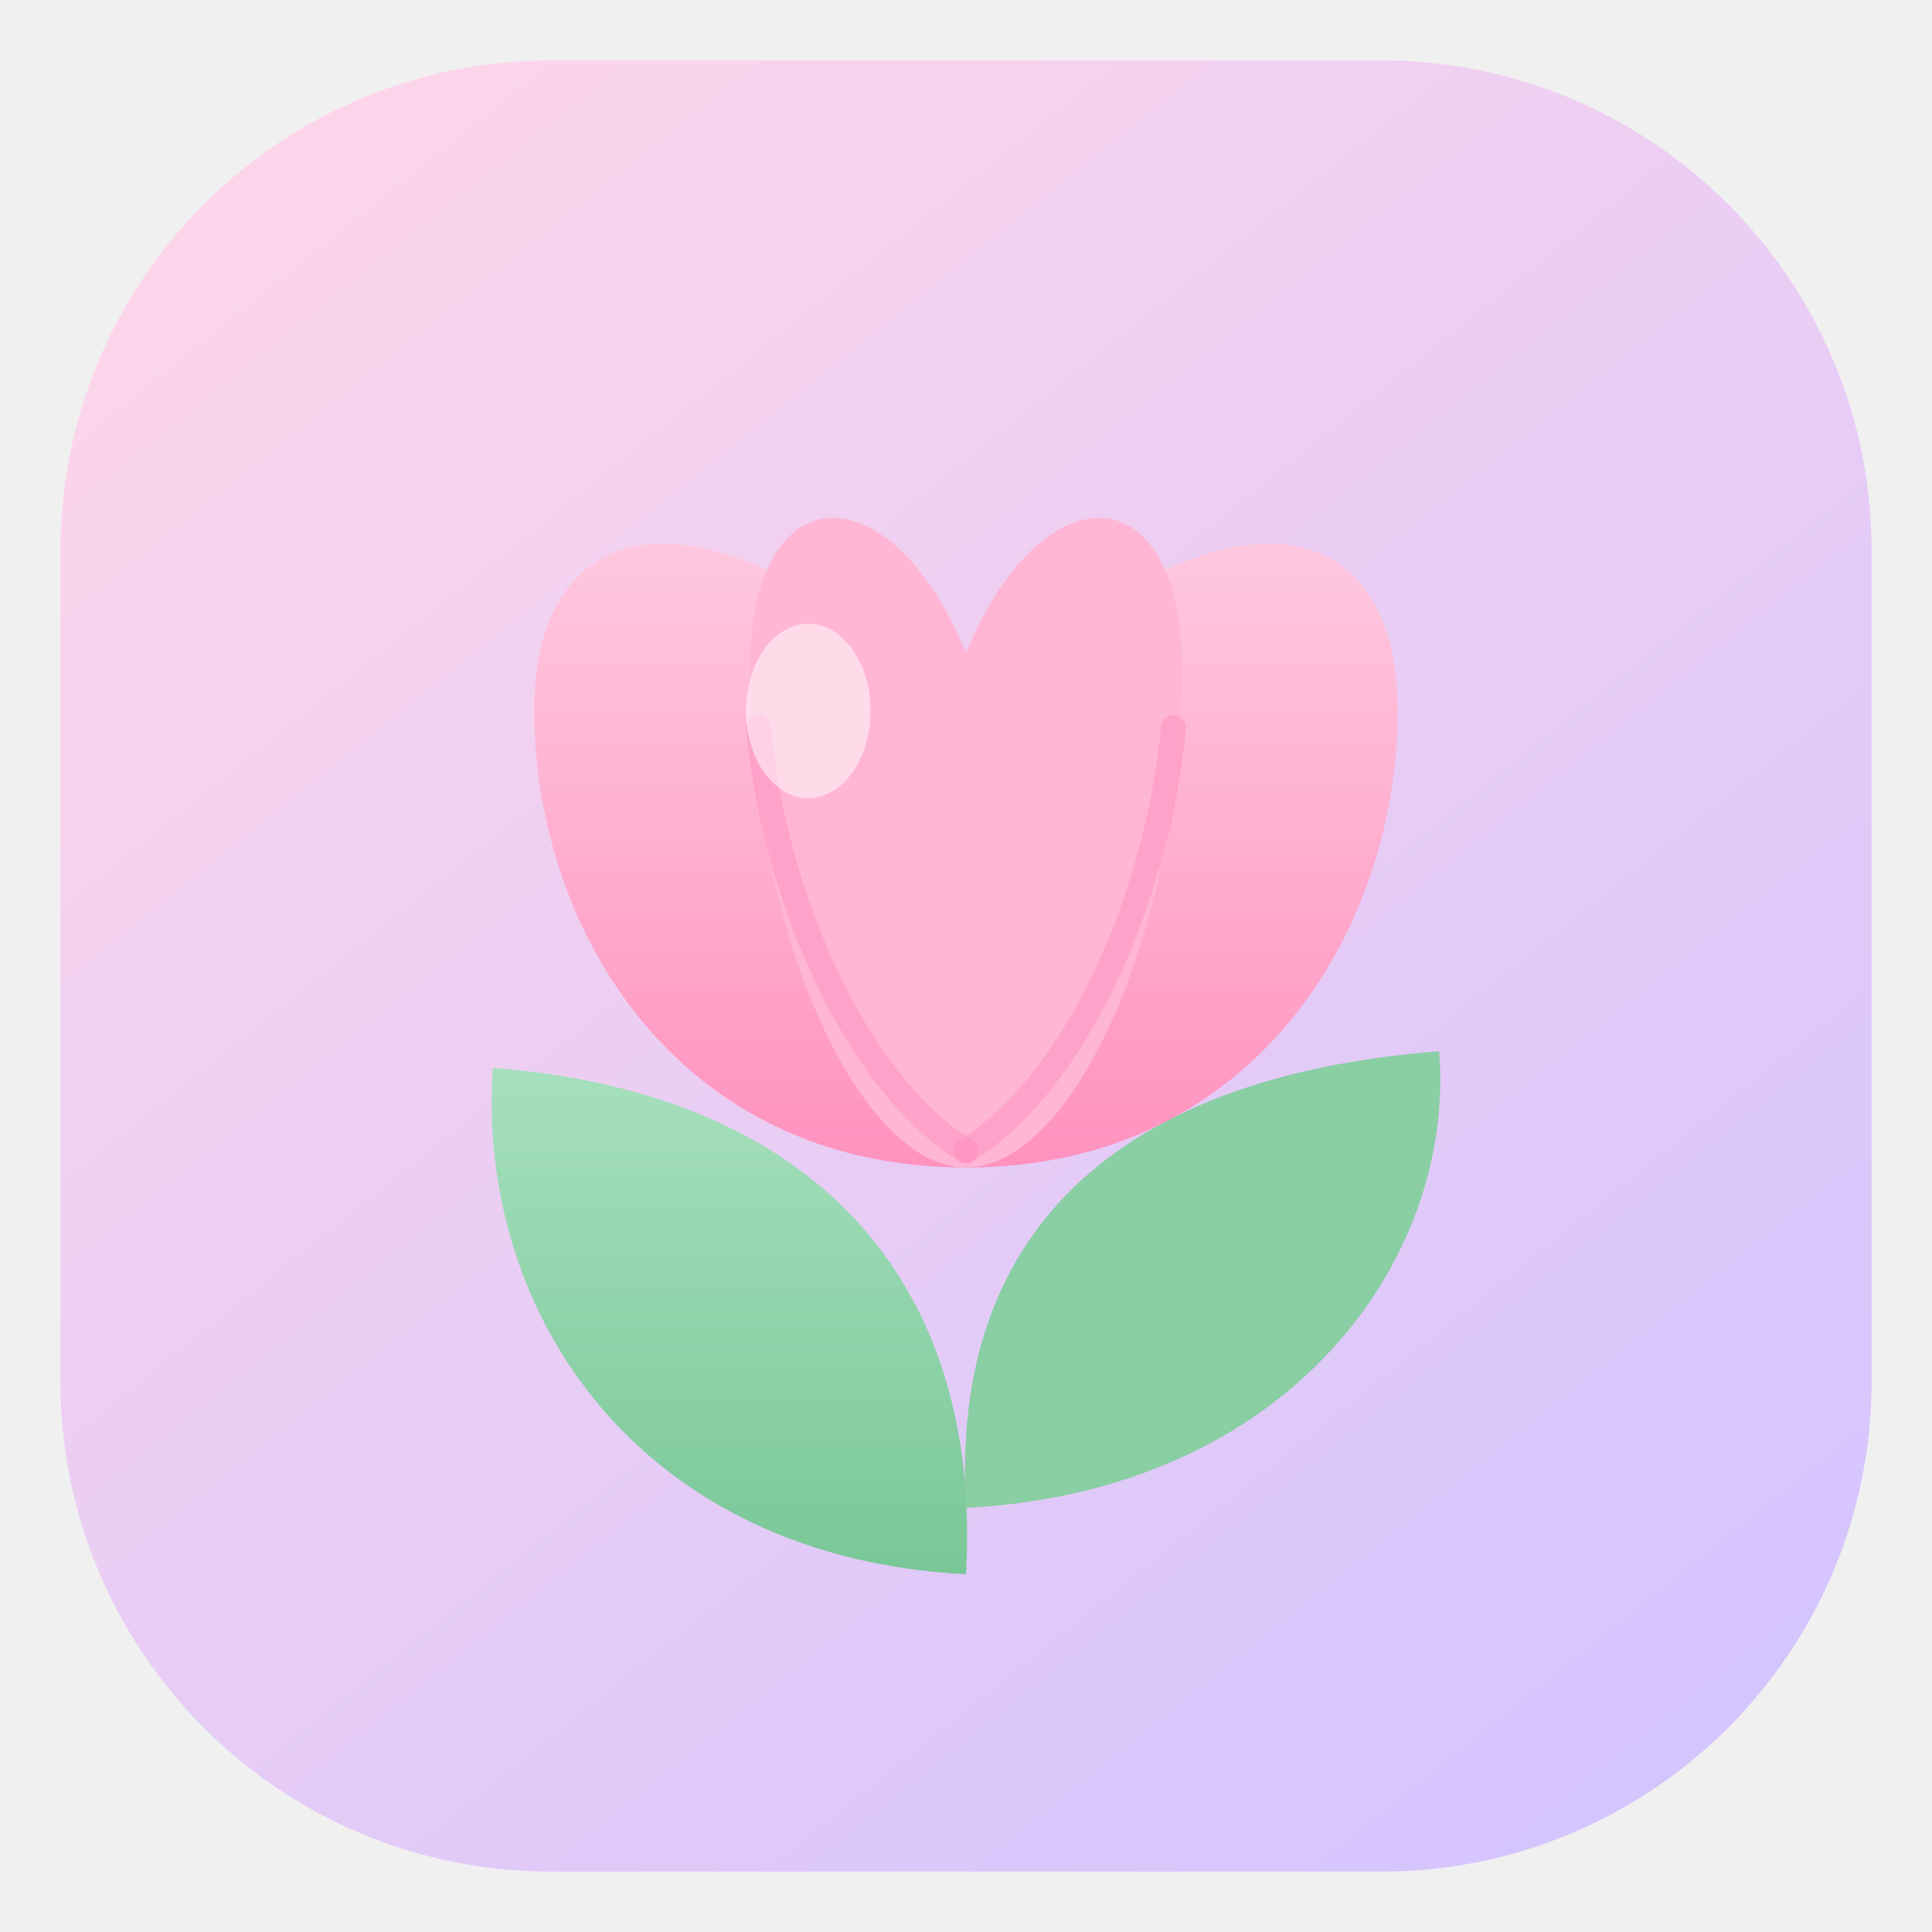
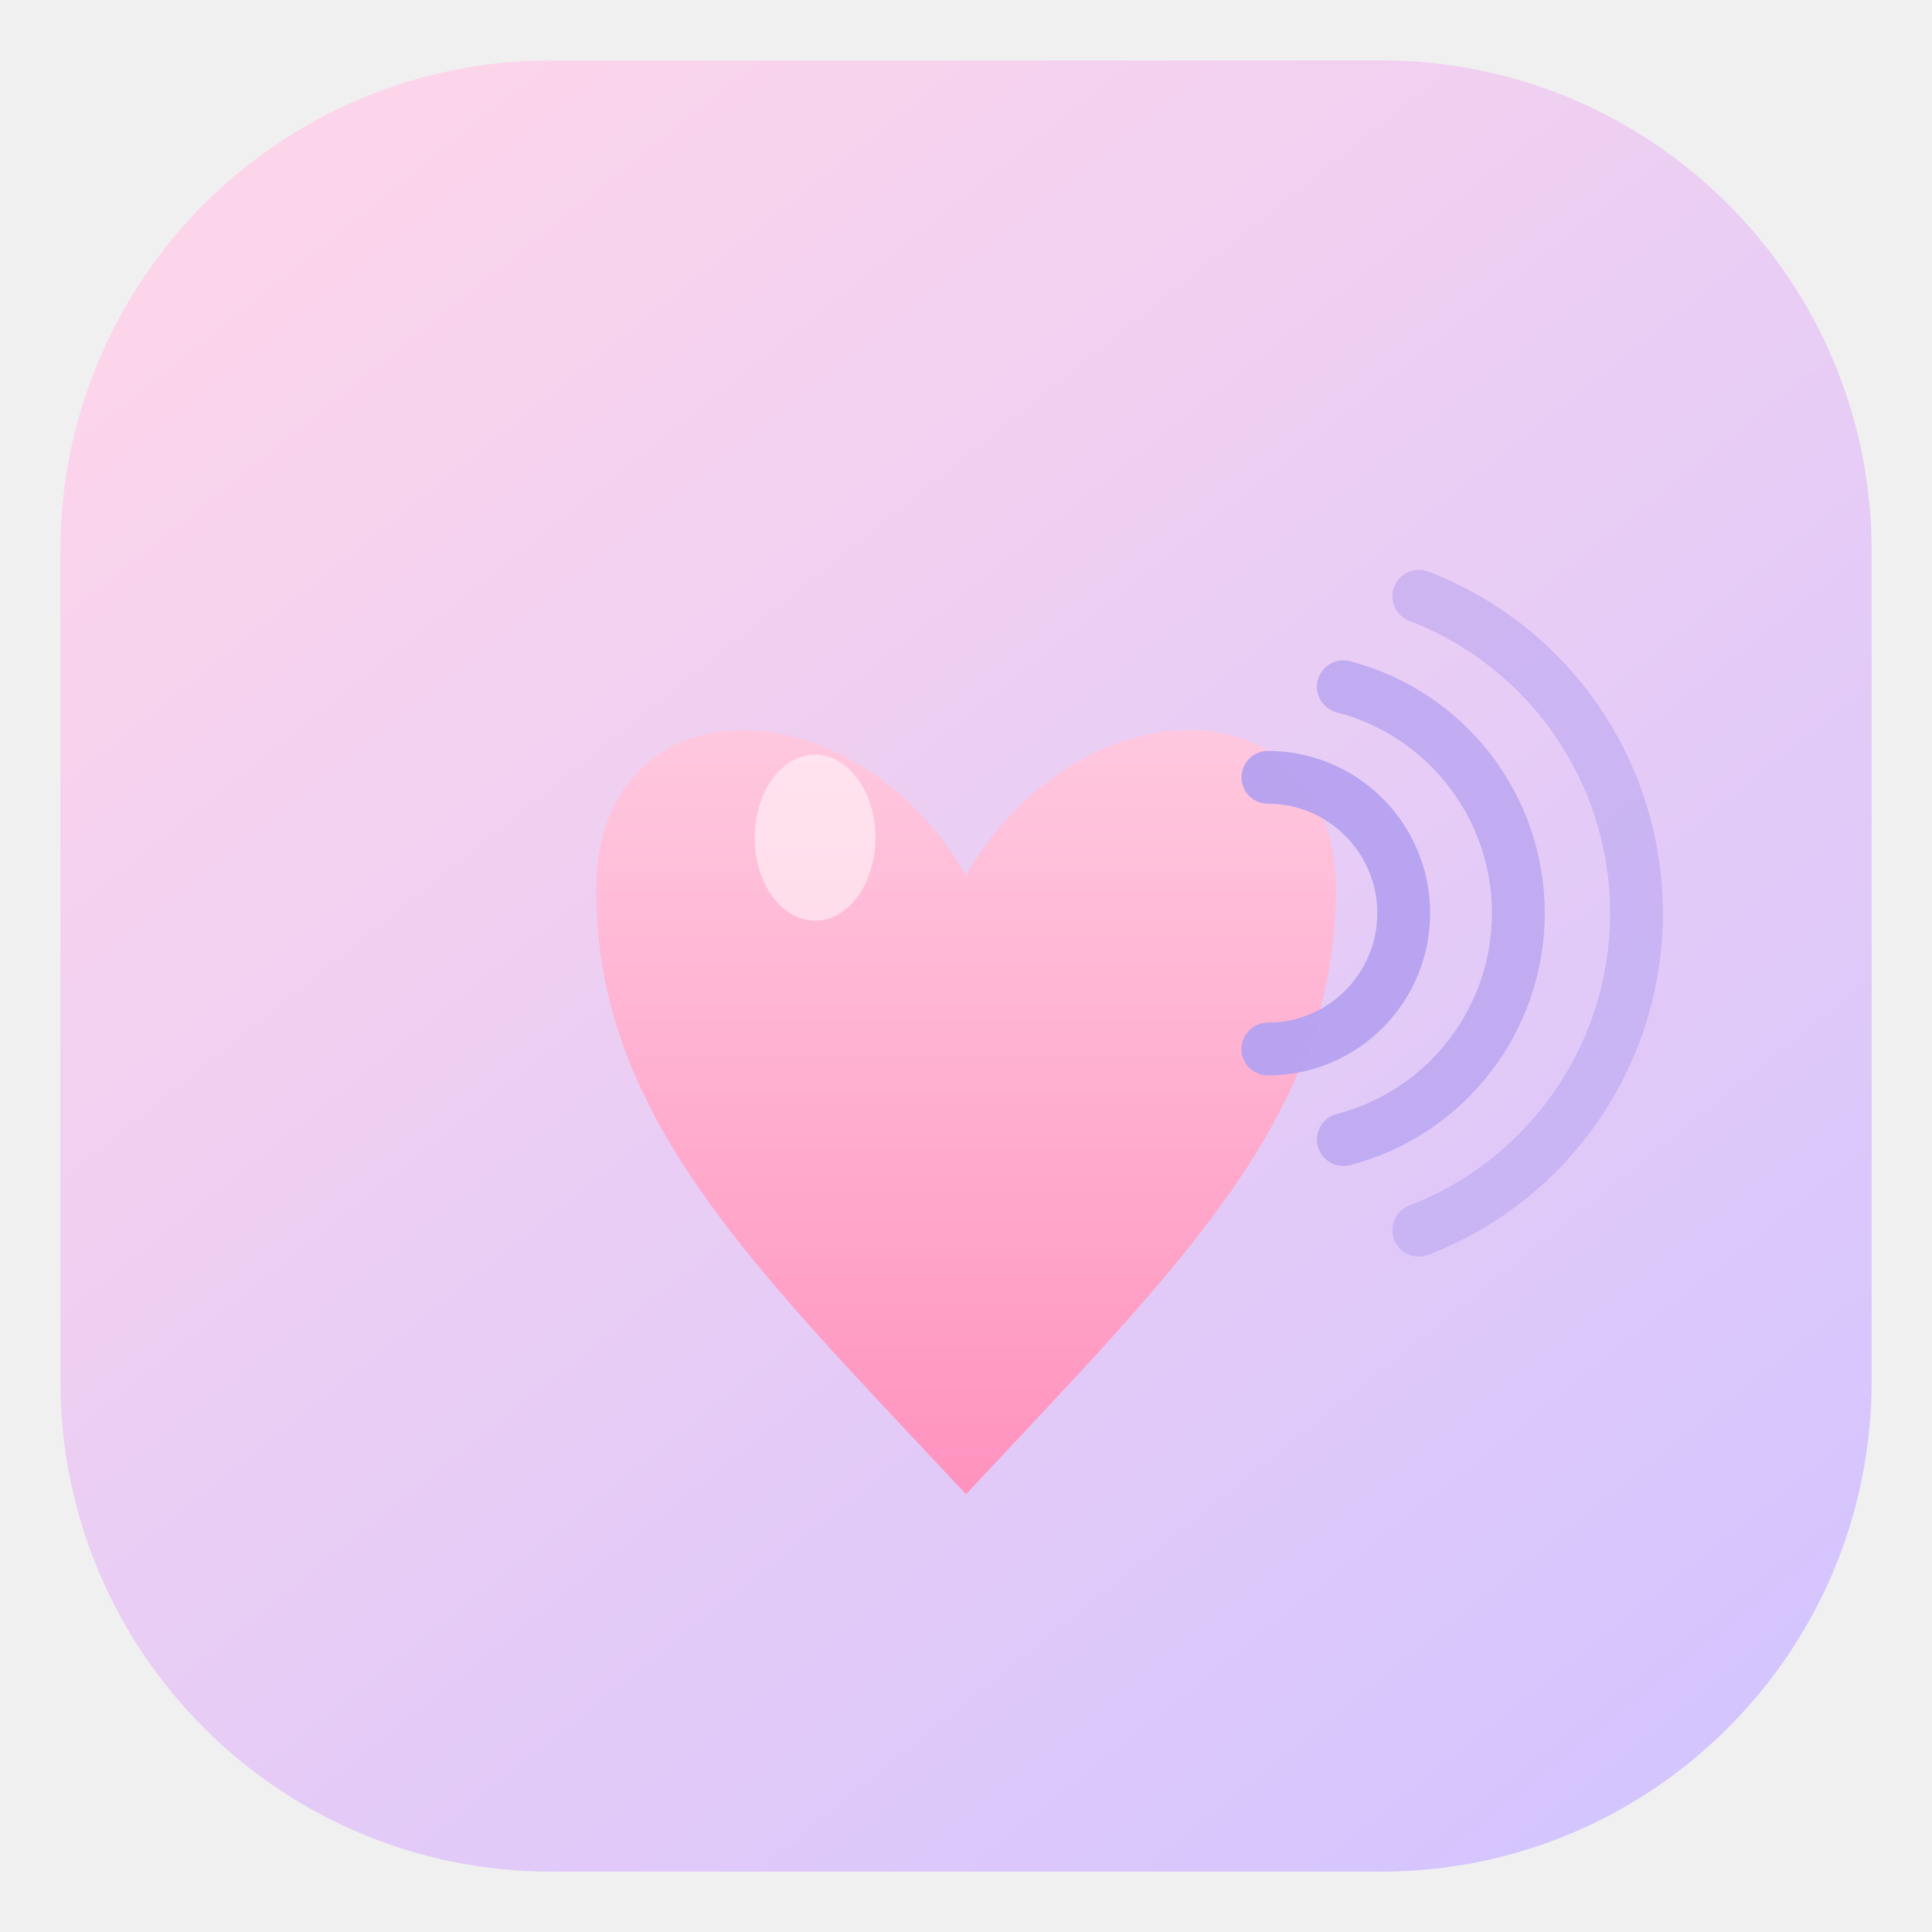
<svg xmlns="http://www.w3.org/2000/svg" width="512" height="512" viewBox="0 0 512 512">
  <defs>
    <linearGradient id="bg" x1="0.1" y1="0" x2="0.9" y2="1">
      <stop offset="0" stop-color="#ffd6ea" />
      <stop offset="1" stop-color="#d3c4ff" />
    </linearGradient>
-     <linearGradient id="petal" x1="0" y1="0" x2="0" y2="1">
+     <linearGradient id="heart" x1="0" y1="0" x2="0" y2="1">
      <stop offset="0" stop-color="#ffc8df" />
      <stop offset="1" stop-color="#ff92be" />
    </linearGradient>
-     <linearGradient id="leaf" x1="0" y1="0" x2="0" y2="1">
-       <stop offset="0" stop-color="#a6e0bd" />
-       <stop offset="1" stop-color="#79c797" />
-     </linearGradient>
  </defs>
  <rect x="16" y="16" width="480" height="480" rx="130" fill="url(#bg)" />
-   <g transform="translate(0,-6) translate(256,300) scale(1.1) translate(-256,-300)">
-     <path d="M256 454 C256 394 256 350 256 302" stroke="url(#leaf)" stroke-width="24" fill="none" stroke-linecap="round" />
-     <path d="M256 412 C178 408 138 350 142 290 C220 296 260 342 256 412 Z" fill="url(#leaf)" />
-     <path d="M256 396 C334 392 374 336 370 286 C292 292 252 330 256 396 Z" fill="#8aceA4" />
-     <path d="M256 314 C186 314 152 256 152 204 C152 154 196 146 256 206 C316 146 360 154 360 204 C360 256 326 314 256 314 Z" fill="url(#petal)" />
-     <path d="M256 314 C230 314 204 256 204 194 C204 146 238 146 256 190 C274 146 308 146 308 194 C308 256 282 314 256 314 Z" fill="#ffb6d5" />
-     <path d="M206 208 C210 250 230 294 256 310" stroke="#ff89bb" stroke-width="6" fill="none" stroke-linecap="round" opacity="0.45" />
-     <path d="M306 208 C302 250 282 294 256 310" stroke="#ff89bb" stroke-width="6" fill="none" stroke-linecap="round" opacity="0.45" />
-     <ellipse cx="218" cy="204" rx="15" ry="21" fill="#ffffff" opacity="0.5" />
+   <path d="M256,232            C226,180 158,180 158,236            C158,296 200,336 256,396            C312,336 354,296 354,236            C354,180 286,180 256,232            Z" fill="url(#heart)" />
+   <ellipse cx="216" cy="222" rx="16" ry="22" fill="#ffffff" opacity="0.5" />
+   <g stroke="#b6a2f0" stroke-width="14" fill="none" stroke-linecap="round">
+     <path d="M336,206 A34,34 0 0 1 336,278" opacity="0.95" />
+     <path d="M356,182 A62,62 0 0 1 356,302" opacity="0.75" />
+     <path d="M376,158 A90,90 0 0 1 376,326" opacity="0.55" />
  </g>
</svg>
